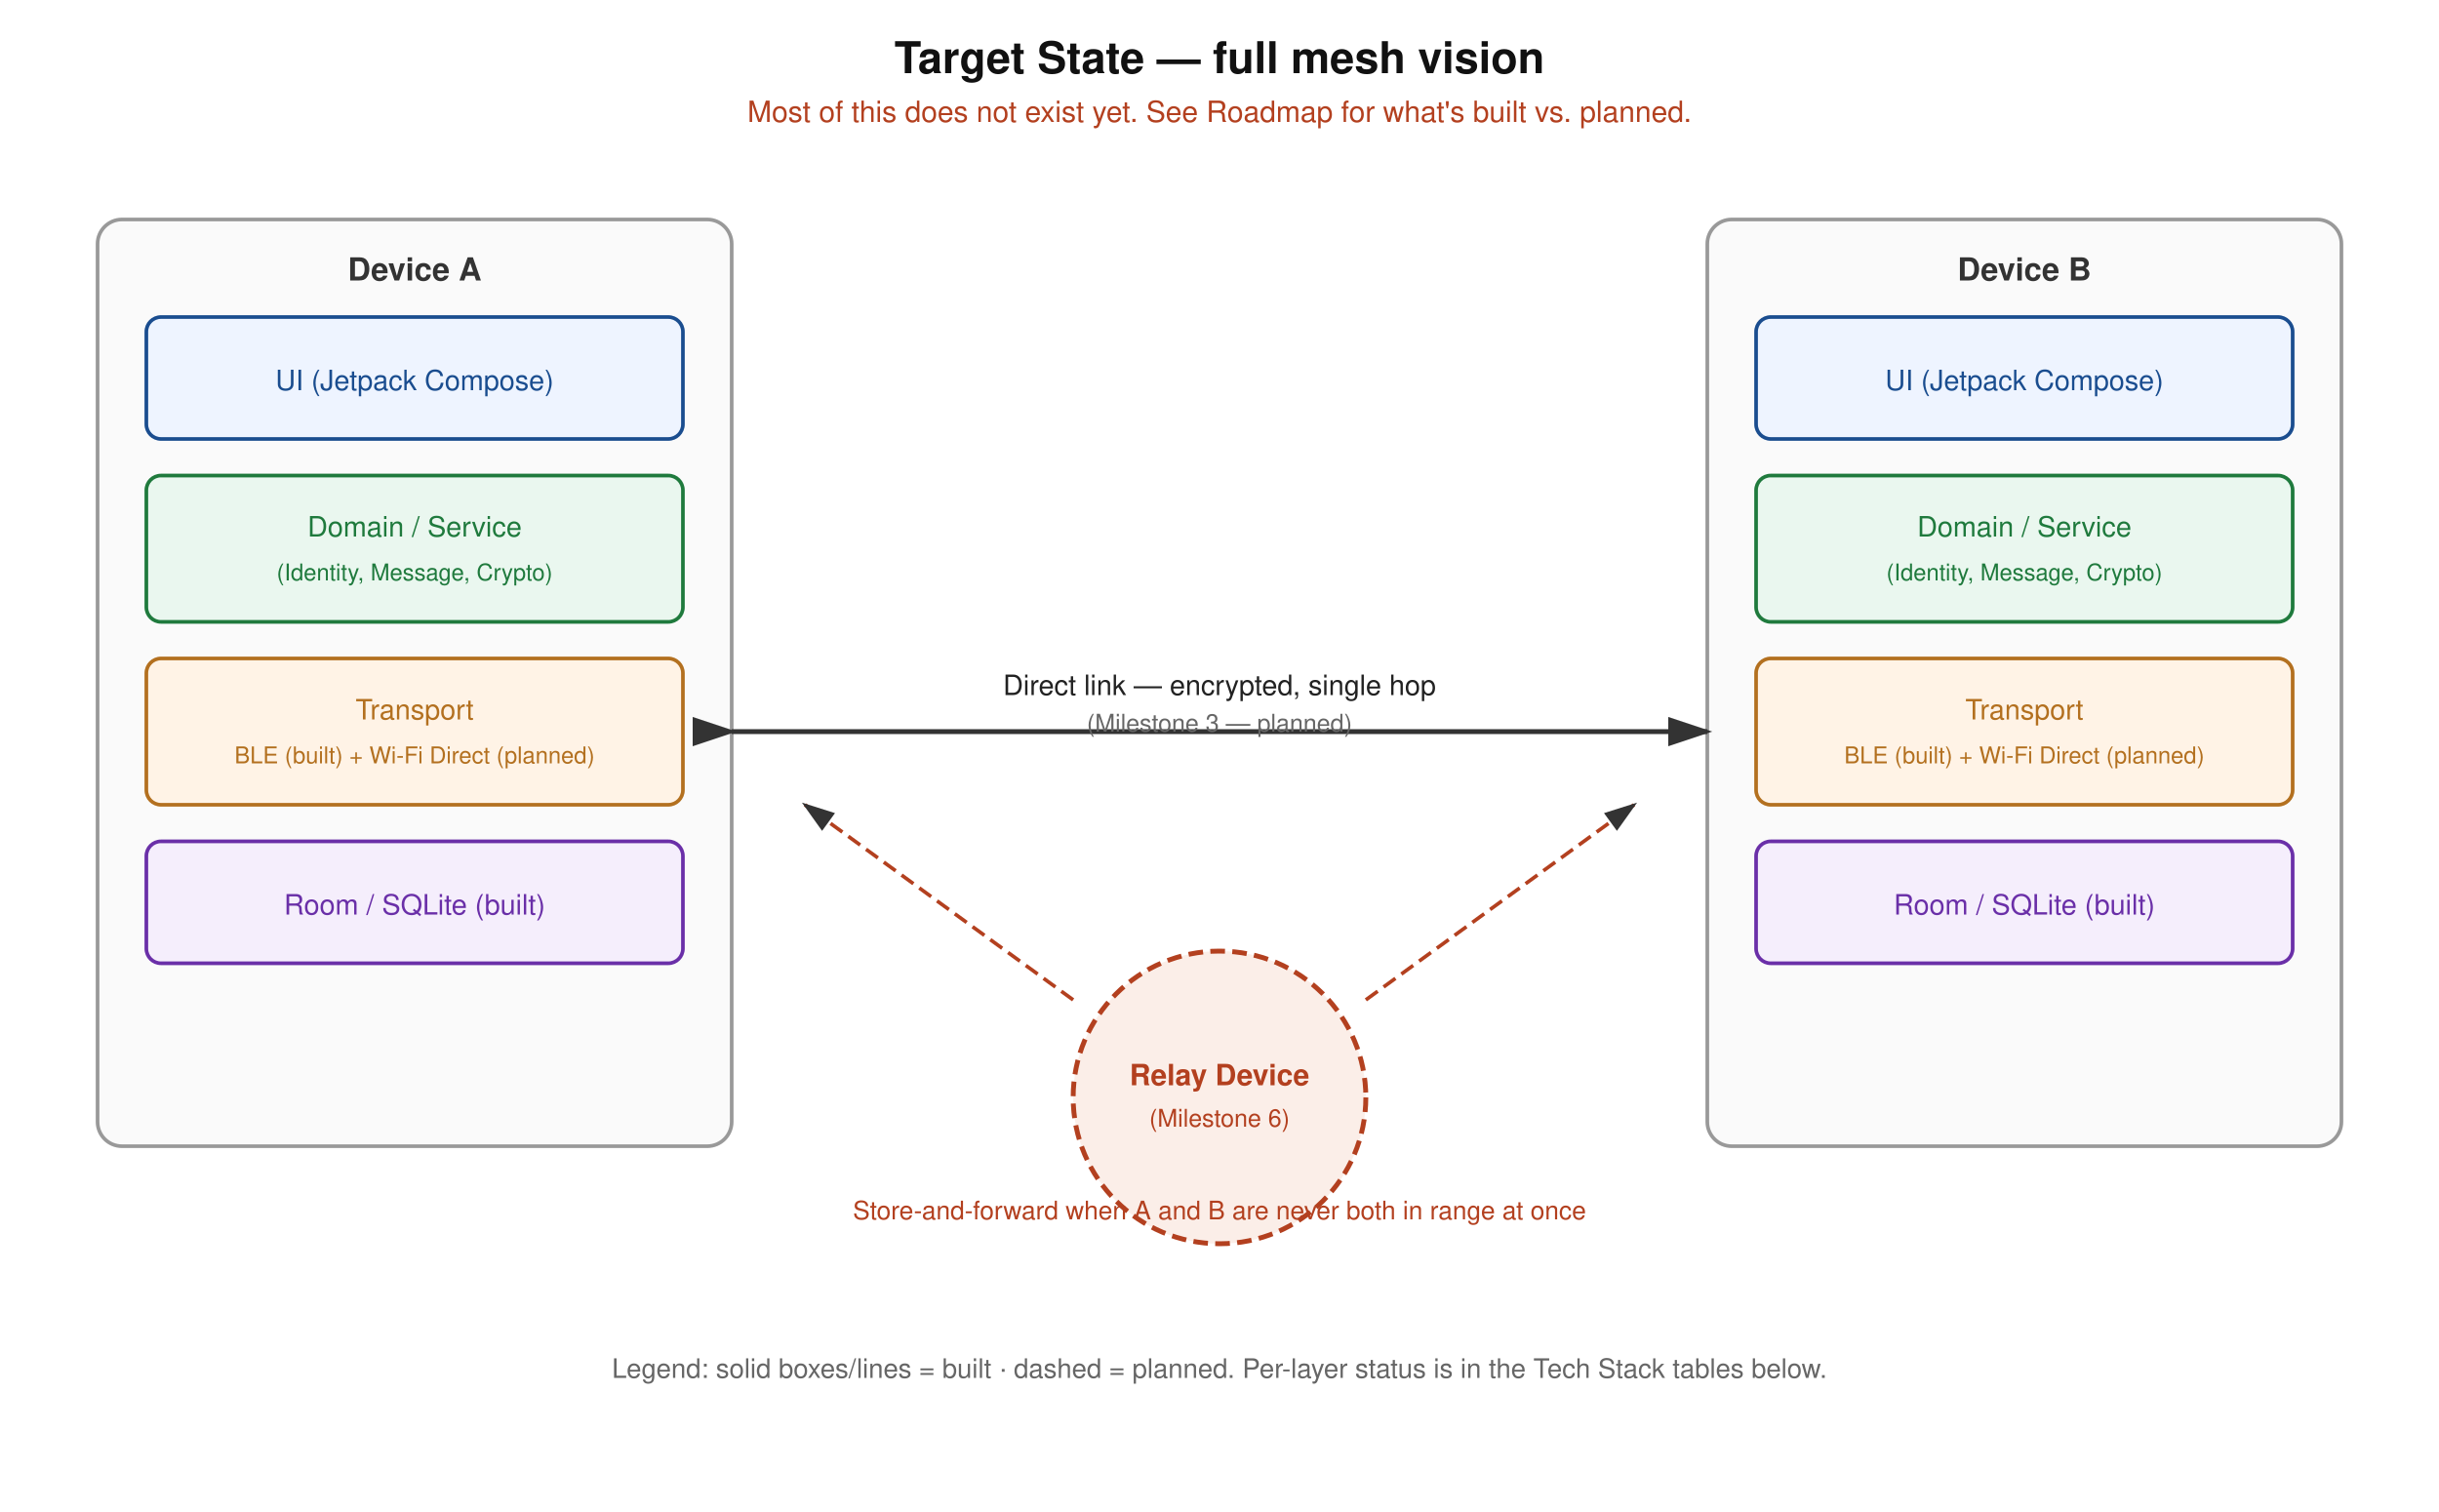
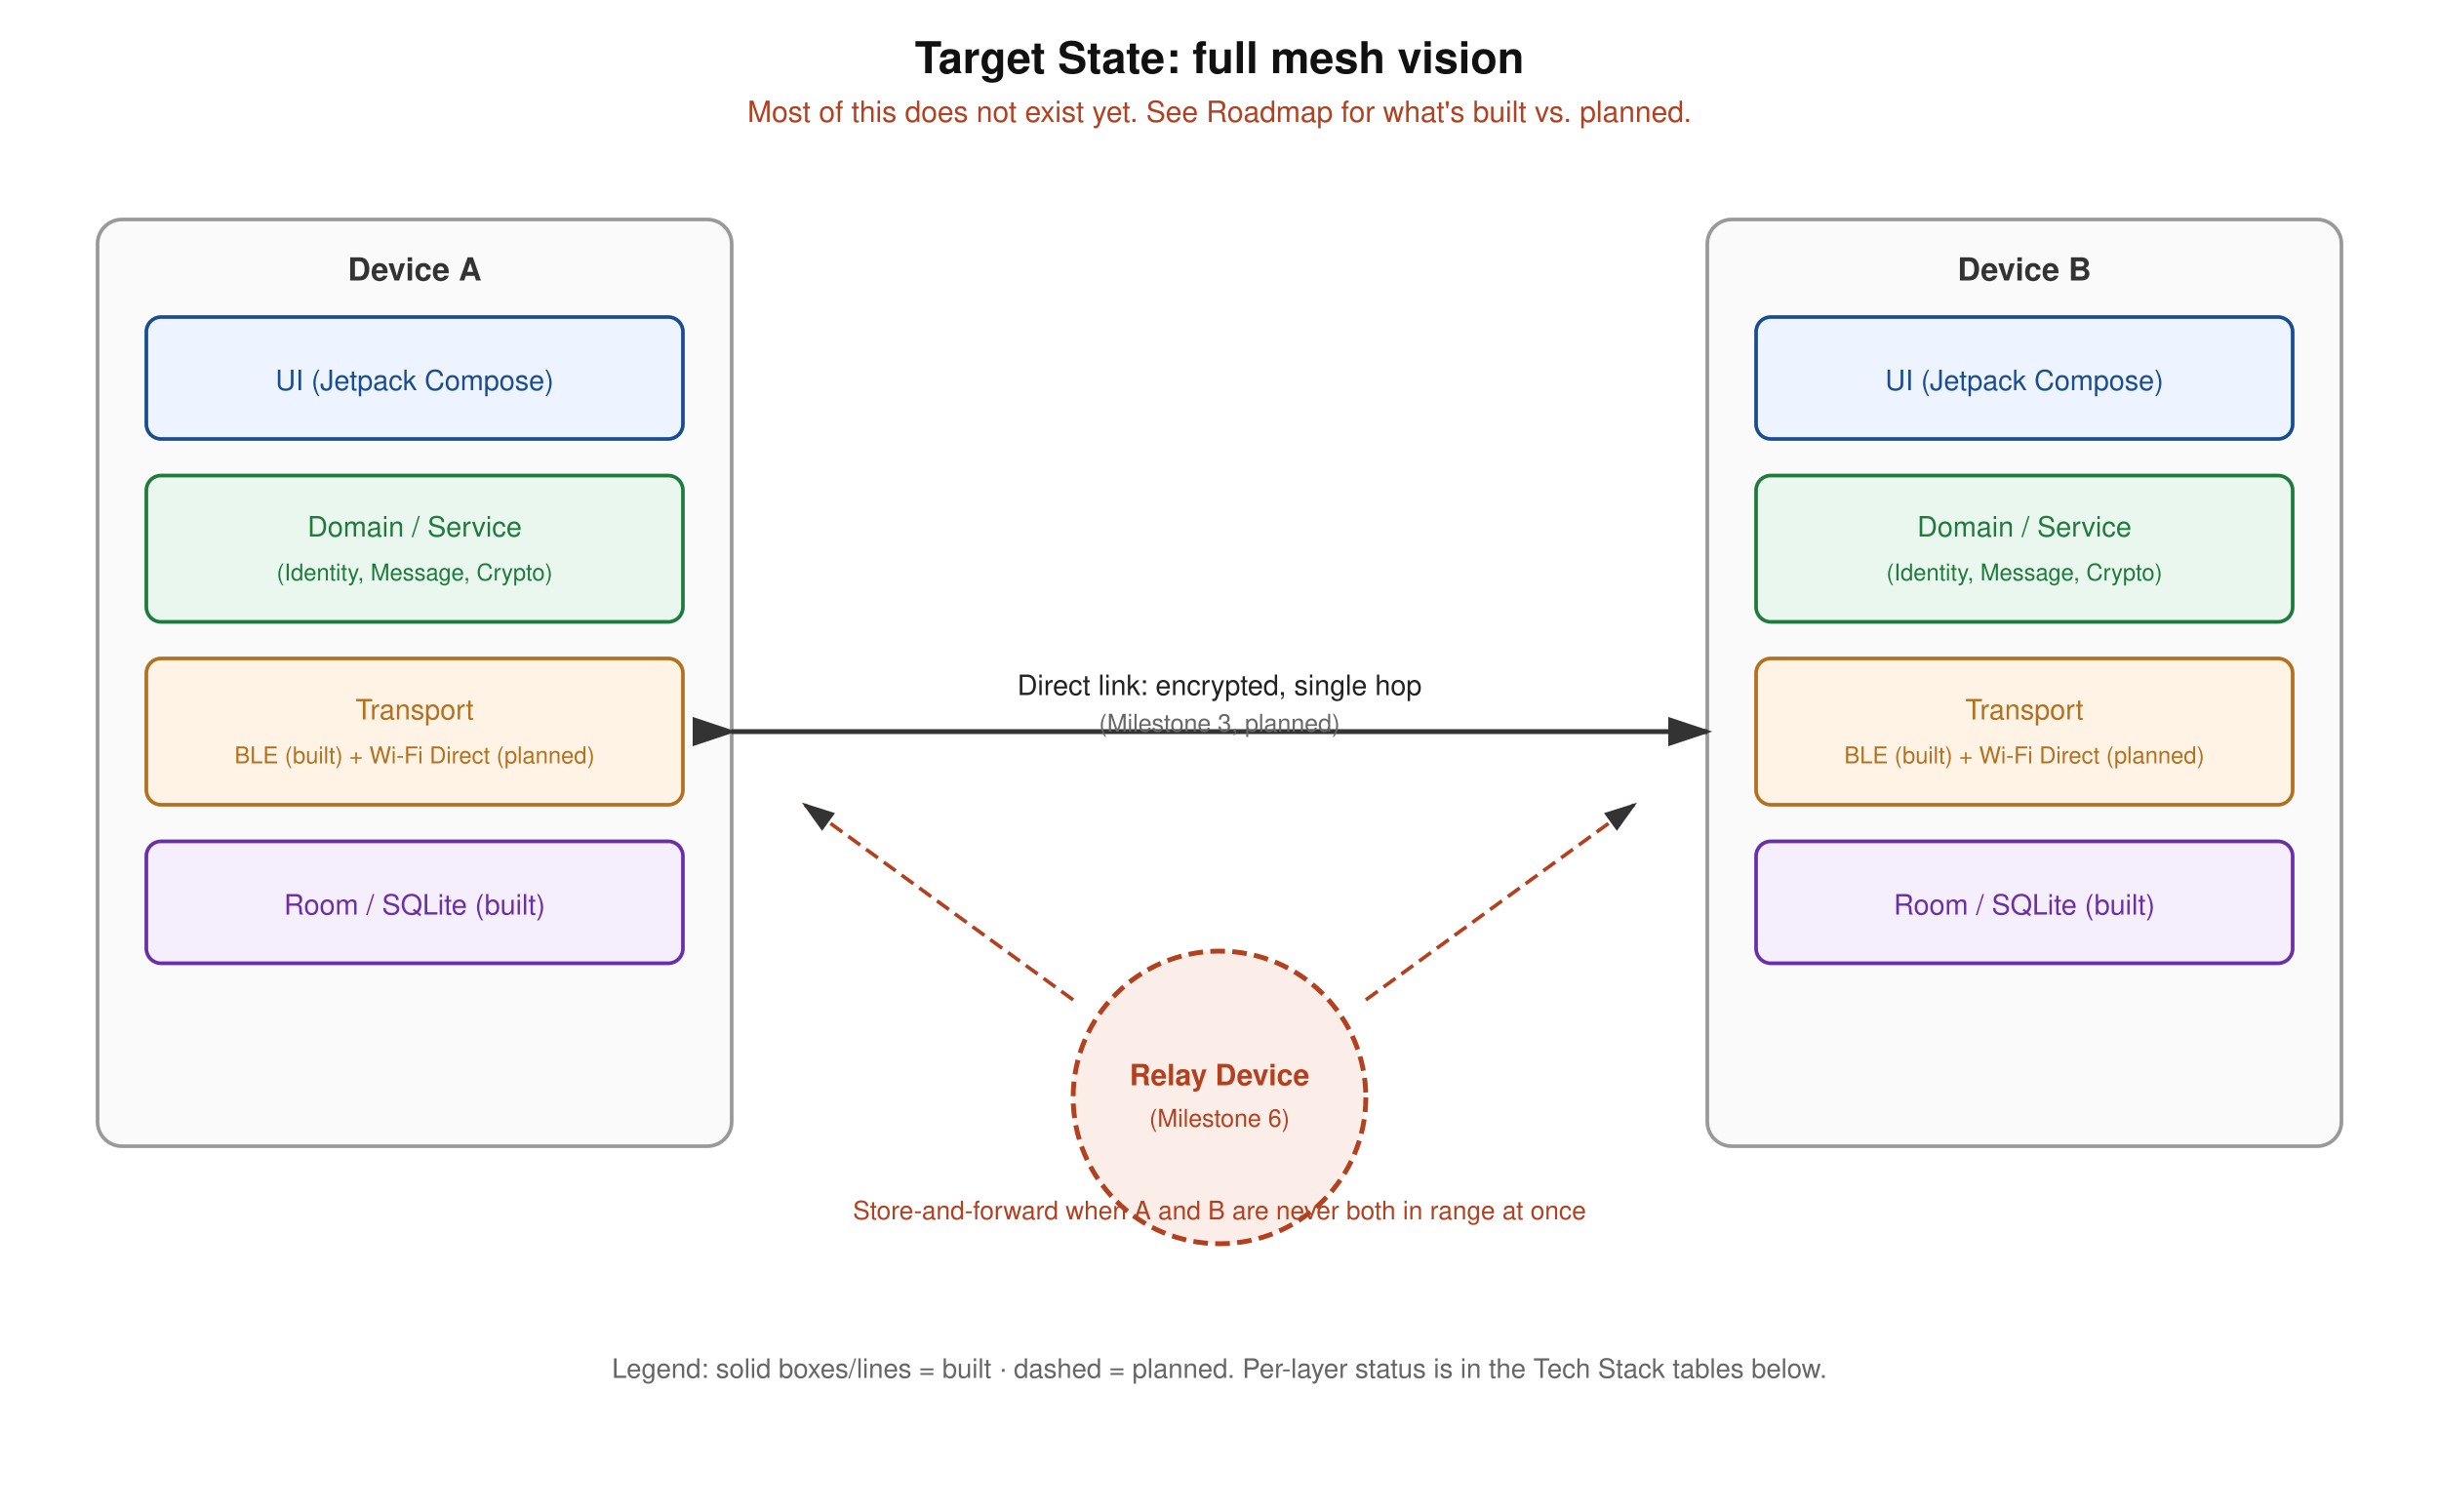
<svg xmlns="http://www.w3.org/2000/svg" viewBox="0 0 1000 620" font-family="Segoe UI, Helvetica, Arial, sans-serif">
  <defs>
    <marker id="arrowT" markerWidth="10" markerHeight="10" refX="8" refY="3" orient="auto" markerUnits="strokeWidth">
      <path d="M0,0 L0,6 L9,3 z" fill="#333" />
    </marker>
  </defs>
  <rect x="0" y="0" width="1000" height="620" fill="#ffffff" />
-   <text x="500" y="30" text-anchor="middle" font-size="18" font-weight="700" fill="#111">Target State — full mesh vision</text>
+   <text x="500" y="30" text-anchor="middle" font-size="18" font-weight="700" fill="#111">Target State: full mesh vision</text>
  <text x="500" y="50" text-anchor="middle" font-size="12" fill="#b3401f">Most of this does not exist yet. See Roadmap for what's built vs. planned.</text>
  <rect x="40" y="90" width="260" height="380" rx="10" fill="#fafafa" stroke="#999" stroke-width="1.5" />
  <text x="170" y="115" text-anchor="middle" font-size="13" font-weight="700" fill="#333">Device A</text>
  <rect x="60" y="130" width="220" height="50" rx="6" fill="#eef4ff" stroke="#1a4d8f" stroke-width="1.5" />
  <text x="170" y="160" text-anchor="middle" font-size="11.5" fill="#1a4d8f">UI (Jetpack Compose)</text>
  <rect x="60" y="195" width="220" height="60" rx="6" fill="#eaf7ef" stroke="#1f7a3d" stroke-width="1.5" />
  <text x="170" y="220" text-anchor="middle" font-size="11.5" fill="#1f7a3d">Domain / Service</text>
  <text x="170" y="238" text-anchor="middle" font-size="9.5" fill="#1f7a3d">(Identity, Message, Crypto)</text>
  <rect x="60" y="270" width="220" height="60" rx="6" fill="#fff3e6" stroke="#b3701f" stroke-width="1.5" />
  <text x="170" y="295" text-anchor="middle" font-size="11.5" fill="#b3701f">Transport</text>
  <text x="170" y="313" text-anchor="middle" font-size="9.5" fill="#b3701f">BLE (built) + Wi-Fi Direct (planned)</text>
  <rect x="60" y="345" width="220" height="50" rx="6" fill="#f5eefc" stroke="#6a2fa8" stroke-width="1.5" />
  <text x="170" y="375" text-anchor="middle" font-size="11.5" fill="#6a2fa8">Room / SQLite (built)</text>
  <rect x="700" y="90" width="260" height="380" rx="10" fill="#fafafa" stroke="#999" stroke-width="1.5" />
  <text x="830" y="115" text-anchor="middle" font-size="13" font-weight="700" fill="#333">Device B</text>
  <rect x="720" y="130" width="220" height="50" rx="6" fill="#eef4ff" stroke="#1a4d8f" stroke-width="1.5" />
  <text x="830" y="160" text-anchor="middle" font-size="11.5" fill="#1a4d8f">UI (Jetpack Compose)</text>
  <rect x="720" y="195" width="220" height="60" rx="6" fill="#eaf7ef" stroke="#1f7a3d" stroke-width="1.5" />
  <text x="830" y="220" text-anchor="middle" font-size="11.5" fill="#1f7a3d">Domain / Service</text>
  <text x="830" y="238" text-anchor="middle" font-size="9.5" fill="#1f7a3d">(Identity, Message, Crypto)</text>
  <rect x="720" y="270" width="220" height="60" rx="6" fill="#fff3e6" stroke="#b3701f" stroke-width="1.5" />
  <text x="830" y="295" text-anchor="middle" font-size="11.5" fill="#b3701f">Transport</text>
  <text x="830" y="313" text-anchor="middle" font-size="9.5" fill="#b3701f">BLE (built) + Wi-Fi Direct (planned)</text>
  <rect x="720" y="345" width="220" height="50" rx="6" fill="#f5eefc" stroke="#6a2fa8" stroke-width="1.5" />
  <text x="830" y="375" text-anchor="middle" font-size="11.5" fill="#6a2fa8">Room / SQLite (built)</text>
  <line x1="300" y1="300" x2="700" y2="300" stroke="#333" stroke-width="2" marker-start="url(#arrowT)" marker-end="url(#arrowT)" />
-   <text x="500" y="285" text-anchor="middle" font-size="11.5" fill="#222">Direct link — encrypted, single hop</text>
-   <text x="500" y="300" text-anchor="middle" font-size="10" fill="#666">(Milestone 3 — planned)</text>
+   <text x="500" y="285" text-anchor="middle" font-size="11.5" fill="#222">Direct link: encrypted, single hop</text>
+   <text x="500" y="300" text-anchor="middle" font-size="10" fill="#666">(Milestone 3, planned)</text>
  <circle cx="500" cy="450" r="60" fill="#fbeee8" stroke="#b3401f" stroke-width="2" stroke-dasharray="6,3" />
  <text x="500" y="445" text-anchor="middle" font-size="12" font-weight="700" fill="#b3401f">Relay Device</text>
  <text x="500" y="462" text-anchor="middle" font-size="10" fill="#b3401f">(Milestone 6)</text>
  <line x1="440" y1="410" x2="330" y2="330" stroke="#b3401f" stroke-width="1.5" stroke-dasharray="6,3" marker-end="url(#arrowT)" />
  <line x1="560" y1="410" x2="670" y2="330" stroke="#b3401f" stroke-width="1.5" stroke-dasharray="6,3" marker-end="url(#arrowT)" />
  <text x="500" y="500" text-anchor="middle" font-size="10.5" fill="#b3401f">Store-and-forward when A and B are never both in range at once</text>
  <text x="500" y="565" text-anchor="middle" font-size="11" fill="#666">Legend: solid boxes/lines = built · dashed = planned. Per-layer status is in the Tech Stack tables below.</text>
</svg>
